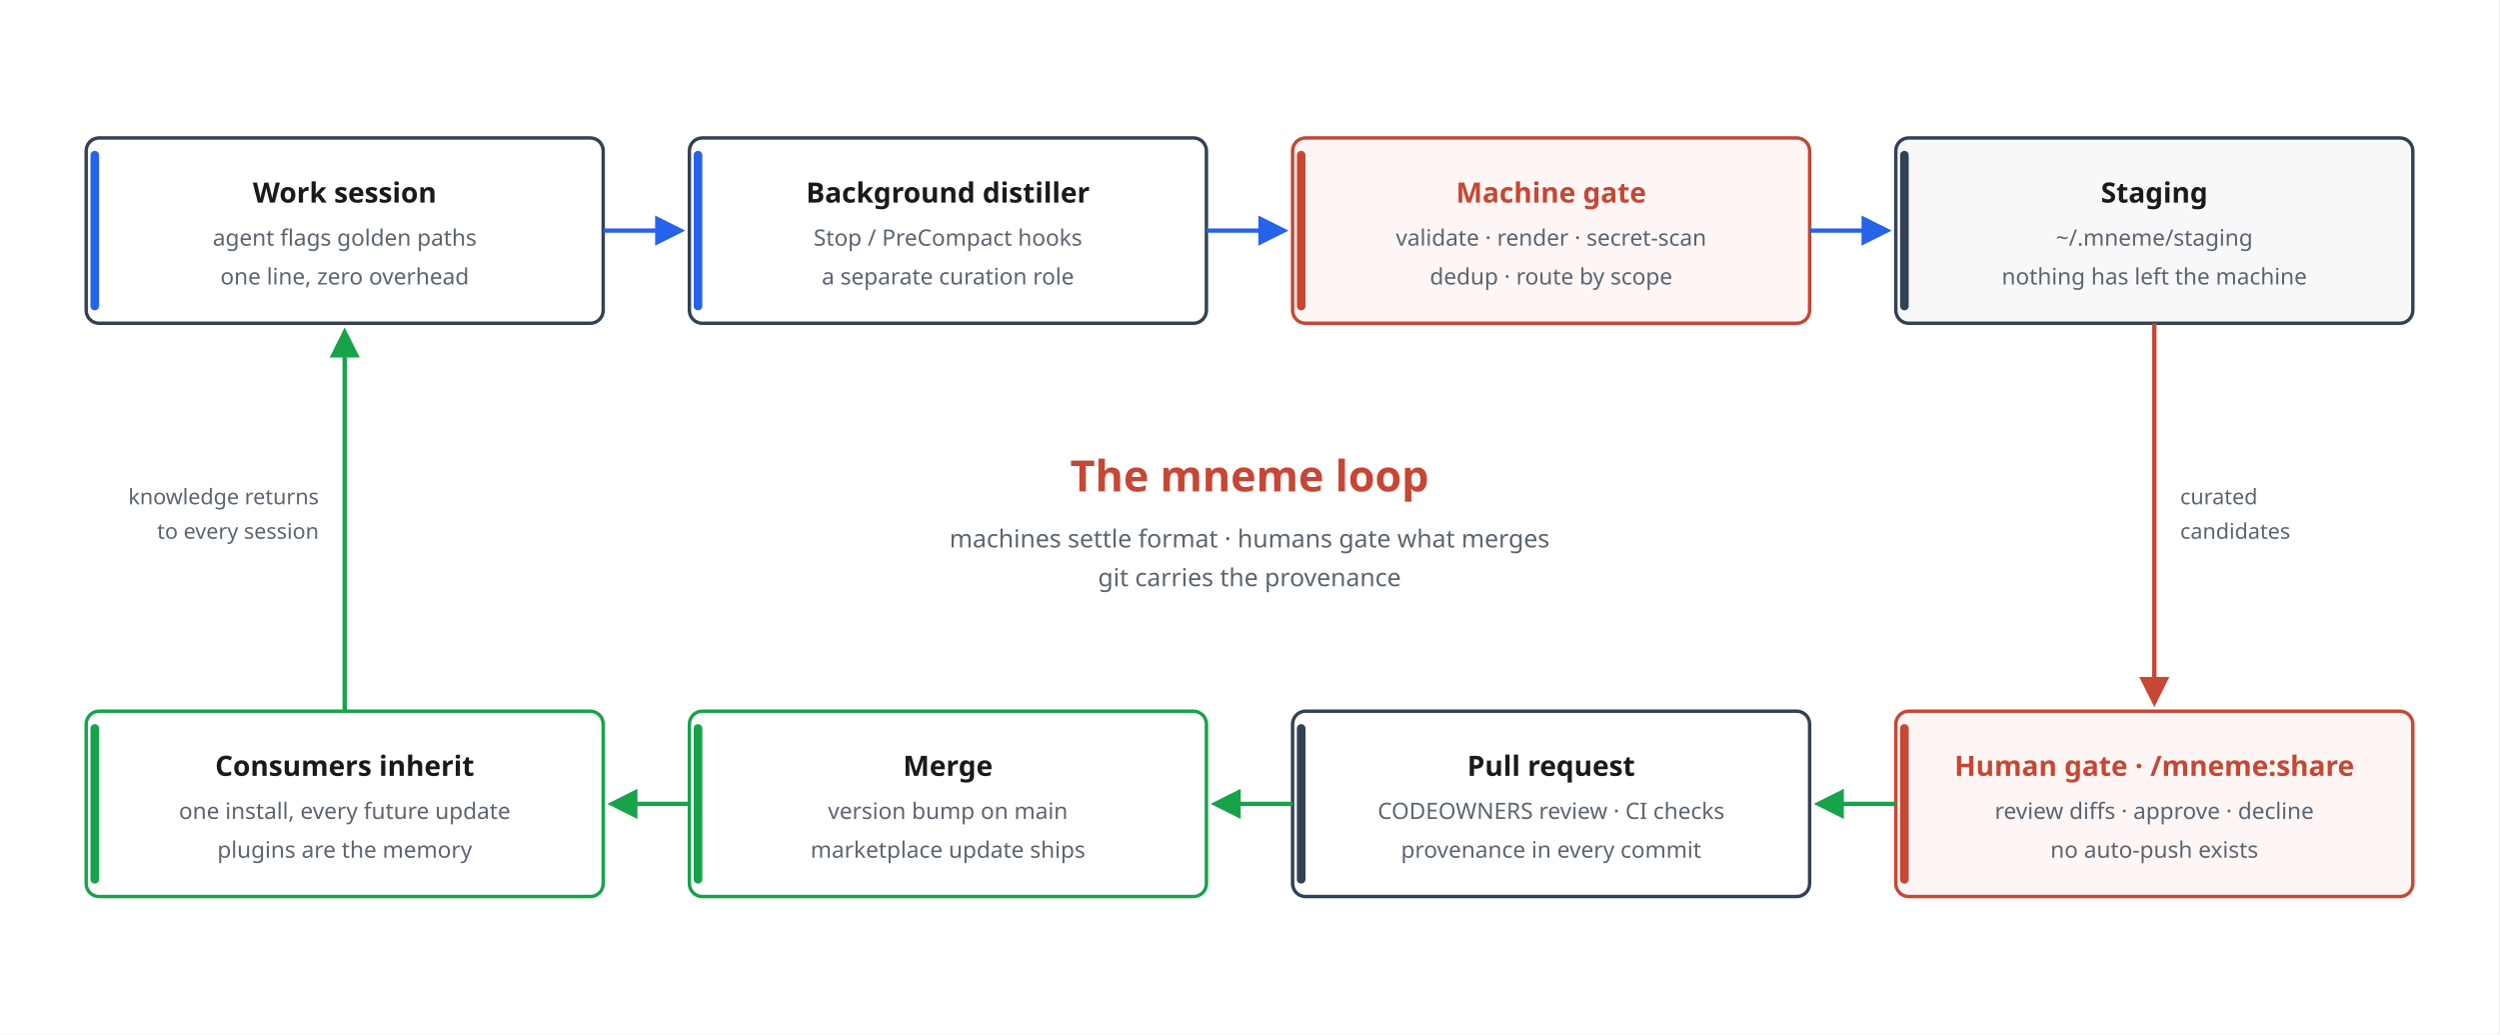
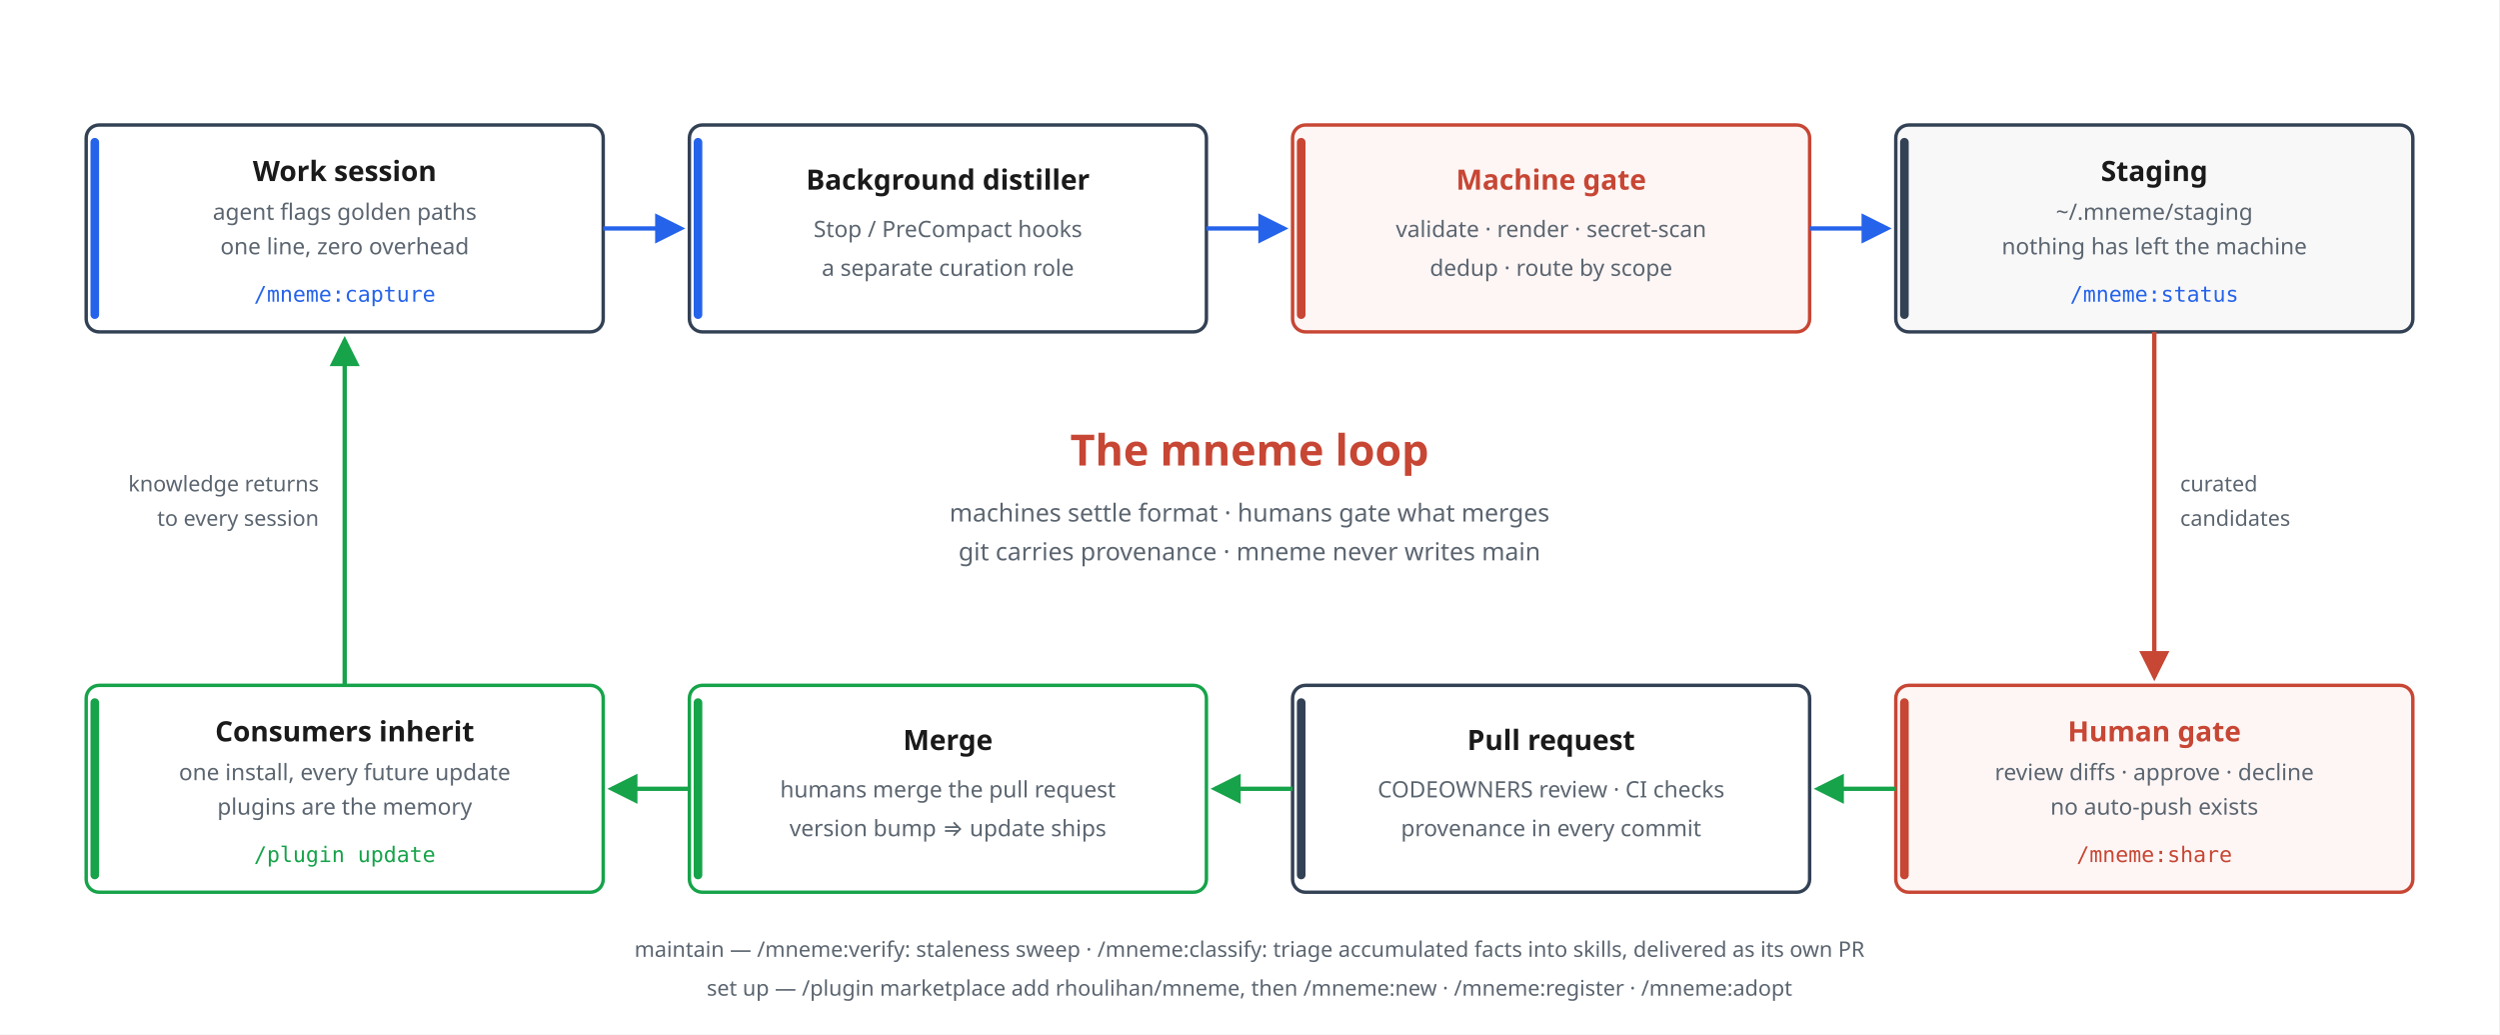
<svg xmlns="http://www.w3.org/2000/svg" width="1160" height="480" viewBox="0 0 1160 480" font-family="'Segoe UI',system-ui,-apple-system,sans-serif">
  <defs>
    <marker id="ar" viewBox="0 0 10 10" refX="8.5" refY="5" markerWidth="7" markerHeight="7" orient="auto-start-reverse">
      <path d="M0,0 L10,5 L0,10 Z" fill="context-stroke" />
    </marker>
  </defs>
  <rect width="100%" height="100%" fill="#ffffff" />
  <g>
-     <rect x="40" y="64" width="240" height="86" rx="6" fill="#ffffff" stroke="#334155" stroke-width="1.6" />
-     <rect x="42" y="70" width="4" height="74" rx="2" fill="#2563eb" />
-     <text x="160" y="94" text-anchor="middle" font-size="13" font-weight="700" fill="#1a1a1a">Work session</text>
-     <text x="160" y="114" text-anchor="middle" font-size="10.5" fill="#5b6570">agent flags golden paths</text>
-     <text x="160" y="132" text-anchor="middle" font-size="10.5" fill="#5b6570">one line, zero overhead</text>
+     <rect x="40" y="58" width="240" height="96" rx="6" fill="#ffffff" stroke="#334155" stroke-width="1.6" />
+     <rect x="42" y="64" width="4" height="84" rx="2" fill="#2563eb" />
+     <text x="160" y="84" text-anchor="middle" font-size="13" font-weight="700" fill="#1a1a1a">Work session</text>
+     <text x="160" y="102" text-anchor="middle" font-size="10.5" fill="#5b6570">agent flags golden paths</text>
+     <text x="160" y="118" text-anchor="middle" font-size="10.5" fill="#5b6570">one line, zero overhead</text>
+     <text x="160" y="140" text-anchor="middle" font-size="10" font-family="ui-monospace,Consolas,monospace" fill="#2563eb">/mneme:capture</text>
  </g>
  <g>
-     <rect x="320" y="64" width="240" height="86" rx="6" fill="#ffffff" stroke="#334155" stroke-width="1.6" />
-     <rect x="322" y="70" width="4" height="74" rx="2" fill="#2563eb" />
-     <text x="440" y="94" text-anchor="middle" font-size="13" font-weight="700" fill="#1a1a1a">Background distiller</text>
-     <text x="440" y="114" text-anchor="middle" font-size="10.5" fill="#5b6570">Stop / PreCompact hooks</text>
-     <text x="440" y="132" text-anchor="middle" font-size="10.5" fill="#5b6570">a separate curation role</text>
+     <rect x="320" y="58" width="240" height="96" rx="6" fill="#ffffff" stroke="#334155" stroke-width="1.6" />
+     <rect x="322" y="64" width="4" height="84" rx="2" fill="#2563eb" />
+     <text x="440" y="88" text-anchor="middle" font-size="13" font-weight="700" fill="#1a1a1a">Background distiller</text>
+     <text x="440" y="110" text-anchor="middle" font-size="10.5" fill="#5b6570">Stop / PreCompact hooks</text>
+     <text x="440" y="128" text-anchor="middle" font-size="10.5" fill="#5b6570">a separate curation role</text>
  </g>
  <g>
-     <rect x="600" y="64" width="240" height="86" rx="6" fill="#fdf6f5" stroke="#C74634" stroke-width="1.6" />
-     <rect x="602" y="70" width="4" height="74" rx="2" fill="#C74634" />
-     <text x="720" y="94" text-anchor="middle" font-size="13" font-weight="700" fill="#C74634">Machine gate</text>
-     <text x="720" y="114" text-anchor="middle" font-size="10.5" fill="#5b6570">validate · render · secret-scan</text>
-     <text x="720" y="132" text-anchor="middle" font-size="10.5" fill="#5b6570">dedup · route by scope</text>
+     <rect x="600" y="58" width="240" height="96" rx="6" fill="#fdf6f5" stroke="#C74634" stroke-width="1.6" />
+     <rect x="602" y="64" width="4" height="84" rx="2" fill="#C74634" />
+     <text x="720" y="88" text-anchor="middle" font-size="13" font-weight="700" fill="#C74634">Machine gate</text>
+     <text x="720" y="110" text-anchor="middle" font-size="10.5" fill="#5b6570">validate · render · secret-scan</text>
+     <text x="720" y="128" text-anchor="middle" font-size="10.5" fill="#5b6570">dedup · route by scope</text>
  </g>
  <g>
-     <rect x="880" y="64" width="240" height="86" rx="6" fill="#f8f8f8" stroke="#334155" stroke-width="1.6" />
-     <rect x="882" y="70" width="4" height="74" rx="2" fill="#334155" />
-     <text x="1000" y="94" text-anchor="middle" font-size="13" font-weight="700" fill="#1a1a1a">Staging</text>
-     <text x="1000" y="114" text-anchor="middle" font-size="10.5" fill="#5b6570">~/.mneme/staging</text>
-     <text x="1000" y="132" text-anchor="middle" font-size="10.5" fill="#5b6570">nothing has left the machine</text>
+     <rect x="880" y="58" width="240" height="96" rx="6" fill="#f8f8f8" stroke="#334155" stroke-width="1.6" />
+     <rect x="882" y="64" width="4" height="84" rx="2" fill="#334155" />
+     <text x="1000" y="84" text-anchor="middle" font-size="13" font-weight="700" fill="#1a1a1a">Staging</text>
+     <text x="1000" y="102" text-anchor="middle" font-size="10.5" fill="#5b6570">~/.mneme/staging</text>
+     <text x="1000" y="118" text-anchor="middle" font-size="10.5" fill="#5b6570">nothing has left the machine</text>
+     <text x="1000" y="140" text-anchor="middle" font-size="10" font-family="ui-monospace,Consolas,monospace" fill="#2563eb">/mneme:status</text>
  </g>
  <g>
-     <rect x="880" y="330" width="240" height="86" rx="6" fill="#fdf6f5" stroke="#C74634" stroke-width="1.6" />
-     <rect x="882" y="336" width="4" height="74" rx="2" fill="#C74634" />
-     <text x="1000" y="360" text-anchor="middle" font-size="13" font-weight="700" fill="#C74634">Human gate · /mneme:share</text>
-     <text x="1000" y="380" text-anchor="middle" font-size="10.5" fill="#5b6570">review diffs · approve · decline</text>
-     <text x="1000" y="398" text-anchor="middle" font-size="10.5" fill="#5b6570">no auto-push exists</text>
+     <rect x="880" y="318" width="240" height="96" rx="6" fill="#fdf6f5" stroke="#C74634" stroke-width="1.6" />
+     <rect x="882" y="324" width="4" height="84" rx="2" fill="#C74634" />
+     <text x="1000" y="344" text-anchor="middle" font-size="13" font-weight="700" fill="#C74634">Human gate</text>
+     <text x="1000" y="362" text-anchor="middle" font-size="10.5" fill="#5b6570">review diffs · approve · decline</text>
+     <text x="1000" y="378" text-anchor="middle" font-size="10.5" fill="#5b6570">no auto-push exists</text>
+     <text x="1000" y="400" text-anchor="middle" font-size="10" font-family="ui-monospace,Consolas,monospace" fill="#C74634">/mneme:share</text>
  </g>
  <g>
-     <rect x="600" y="330" width="240" height="86" rx="6" fill="#ffffff" stroke="#334155" stroke-width="1.6" />
-     <rect x="602" y="336" width="4" height="74" rx="2" fill="#334155" />
-     <text x="720" y="360" text-anchor="middle" font-size="13" font-weight="700" fill="#1a1a1a">Pull request</text>
-     <text x="720" y="380" text-anchor="middle" font-size="10.5" fill="#5b6570">CODEOWNERS review · CI checks</text>
-     <text x="720" y="398" text-anchor="middle" font-size="10.5" fill="#5b6570">provenance in every commit</text>
+     <rect x="600" y="318" width="240" height="96" rx="6" fill="#ffffff" stroke="#334155" stroke-width="1.6" />
+     <rect x="602" y="324" width="4" height="84" rx="2" fill="#334155" />
+     <text x="720" y="348" text-anchor="middle" font-size="13" font-weight="700" fill="#1a1a1a">Pull request</text>
+     <text x="720" y="370" text-anchor="middle" font-size="10.5" fill="#5b6570">CODEOWNERS review · CI checks</text>
+     <text x="720" y="388" text-anchor="middle" font-size="10.5" fill="#5b6570">provenance in every commit</text>
  </g>
  <g>
-     <rect x="320" y="330" width="240" height="86" rx="6" fill="#ffffff" stroke="#16a34a" stroke-width="1.6" />
-     <rect x="322" y="336" width="4" height="74" rx="2" fill="#16a34a" />
-     <text x="440" y="360" text-anchor="middle" font-size="13" font-weight="700" fill="#1a1a1a">Merge</text>
-     <text x="440" y="380" text-anchor="middle" font-size="10.5" fill="#5b6570">version bump on main</text>
-     <text x="440" y="398" text-anchor="middle" font-size="10.5" fill="#5b6570">marketplace update ships</text>
+     <rect x="320" y="318" width="240" height="96" rx="6" fill="#ffffff" stroke="#16a34a" stroke-width="1.6" />
+     <rect x="322" y="324" width="4" height="84" rx="2" fill="#16a34a" />
+     <text x="440" y="348" text-anchor="middle" font-size="13" font-weight="700" fill="#1a1a1a">Merge</text>
+     <text x="440" y="370" text-anchor="middle" font-size="10.5" fill="#5b6570">humans merge the pull request</text>
+     <text x="440" y="388" text-anchor="middle" font-size="10.5" fill="#5b6570">version bump ⇒ update ships</text>
  </g>
  <g>
-     <rect x="40" y="330" width="240" height="86" rx="6" fill="#ffffff" stroke="#16a34a" stroke-width="1.6" />
-     <rect x="42" y="336" width="4" height="74" rx="2" fill="#16a34a" />
-     <text x="160" y="360" text-anchor="middle" font-size="13" font-weight="700" fill="#1a1a1a">Consumers inherit</text>
-     <text x="160" y="380" text-anchor="middle" font-size="10.5" fill="#5b6570">one install, every future update</text>
-     <text x="160" y="398" text-anchor="middle" font-size="10.5" fill="#5b6570">plugins are the memory</text>
+     <rect x="40" y="318" width="240" height="96" rx="6" fill="#ffffff" stroke="#16a34a" stroke-width="1.6" />
+     <rect x="42" y="324" width="4" height="84" rx="2" fill="#16a34a" />
+     <text x="160" y="344" text-anchor="middle" font-size="13" font-weight="700" fill="#1a1a1a">Consumers inherit</text>
+     <text x="160" y="362" text-anchor="middle" font-size="10.5" fill="#5b6570">one install, every future update</text>
+     <text x="160" y="378" text-anchor="middle" font-size="10.5" fill="#5b6570">plugins are the memory</text>
+     <text x="160" y="400" text-anchor="middle" font-size="10" font-family="ui-monospace,Consolas,monospace" fill="#16a34a">/plugin update</text>
  </g>
-   <line x1="280" y1="107" x2="316" y2="107" stroke="#2563eb" stroke-width="2" marker-end="url(#ar)" />
-   <line x1="560" y1="107" x2="596" y2="107" stroke="#2563eb" stroke-width="2" marker-end="url(#ar)" />
-   <line x1="840" y1="107" x2="876" y2="107" stroke="#2563eb" stroke-width="2" marker-end="url(#ar)" />
-   <line x1="1000" y1="150" x2="1000" y2="326" stroke="#C74634" stroke-width="2" marker-end="url(#ar)" />
-   <line x1="880" y1="373" x2="844" y2="373" stroke="#16a34a" stroke-width="2" marker-end="url(#ar)" />
-   <line x1="600" y1="373" x2="564" y2="373" stroke="#16a34a" stroke-width="2" marker-end="url(#ar)" />
-   <line x1="320" y1="373" x2="284" y2="373" stroke="#16a34a" stroke-width="2" marker-end="url(#ar)" />
-   <line x1="160" y1="330" x2="160" y2="154" stroke="#16a34a" stroke-width="2" marker-end="url(#ar)" />
-   <text x="1012" y="234" text-anchor="start" font-size="10" fill="#5b6570">curated</text>
-   <text x="1012" y="250" text-anchor="start" font-size="10" fill="#5b6570">candidates</text>
-   <text x="148" y="234" text-anchor="end" font-size="10" fill="#5b6570">knowledge returns</text>
-   <text x="148" y="250" text-anchor="end" font-size="10" fill="#5b6570">to every session</text>
-   <text x="580" y="228" text-anchor="middle" font-size="20" font-weight="700" fill="#C74634">The mneme loop</text>
-   <text x="580" y="254" text-anchor="middle" font-size="11.5" fill="#5b6570">machines settle format · humans gate what merges</text>
-   <text x="580" y="272" text-anchor="middle" font-size="11.5" fill="#5b6570">git carries the provenance</text>
+   <line x1="280" y1="106" x2="316" y2="106" stroke="#2563eb" stroke-width="2" marker-end="url(#ar)" />
+   <line x1="560" y1="106" x2="596" y2="106" stroke="#2563eb" stroke-width="2" marker-end="url(#ar)" />
+   <line x1="840" y1="106" x2="876" y2="106" stroke="#2563eb" stroke-width="2" marker-end="url(#ar)" />
+   <line x1="1000" y1="154" x2="1000" y2="314" stroke="#C74634" stroke-width="2" marker-end="url(#ar)" />
+   <line x1="880" y1="366" x2="844" y2="366" stroke="#16a34a" stroke-width="2" marker-end="url(#ar)" />
+   <line x1="600" y1="366" x2="564" y2="366" stroke="#16a34a" stroke-width="2" marker-end="url(#ar)" />
+   <line x1="320" y1="366" x2="284" y2="366" stroke="#16a34a" stroke-width="2" marker-end="url(#ar)" />
+   <line x1="160" y1="318" x2="160" y2="158" stroke="#16a34a" stroke-width="2" marker-end="url(#ar)" />
+   <text x="1012" y="228" text-anchor="start" font-size="10" fill="#5b6570">curated</text>
+   <text x="1012" y="244" text-anchor="start" font-size="10" fill="#5b6570">candidates</text>
+   <text x="148" y="228" text-anchor="end" font-size="10" fill="#5b6570">knowledge returns</text>
+   <text x="148" y="244" text-anchor="end" font-size="10" fill="#5b6570">to every session</text>
+   <text x="580" y="216" text-anchor="middle" font-size="20" font-weight="700" fill="#C74634">The mneme loop</text>
+   <text x="580" y="242" text-anchor="middle" font-size="11.5" fill="#5b6570">machines settle format · humans gate what merges</text>
+   <text x="580" y="260" text-anchor="middle" font-size="11.5" fill="#5b6570">git carries provenance · mneme never writes main</text>
+   <text x="580" y="444" text-anchor="middle" font-size="10" fill="#5b6570">maintain — /mneme:verify: staleness sweep · /mneme:classify: triage accumulated facts into skills, delivered as its own PR</text>
+   <text x="580" y="462" text-anchor="middle" font-size="10" fill="#5b6570">set up — /plugin marketplace add rhoulihan/mneme, then /mneme:new · /mneme:register · /mneme:adopt</text>
</svg>
